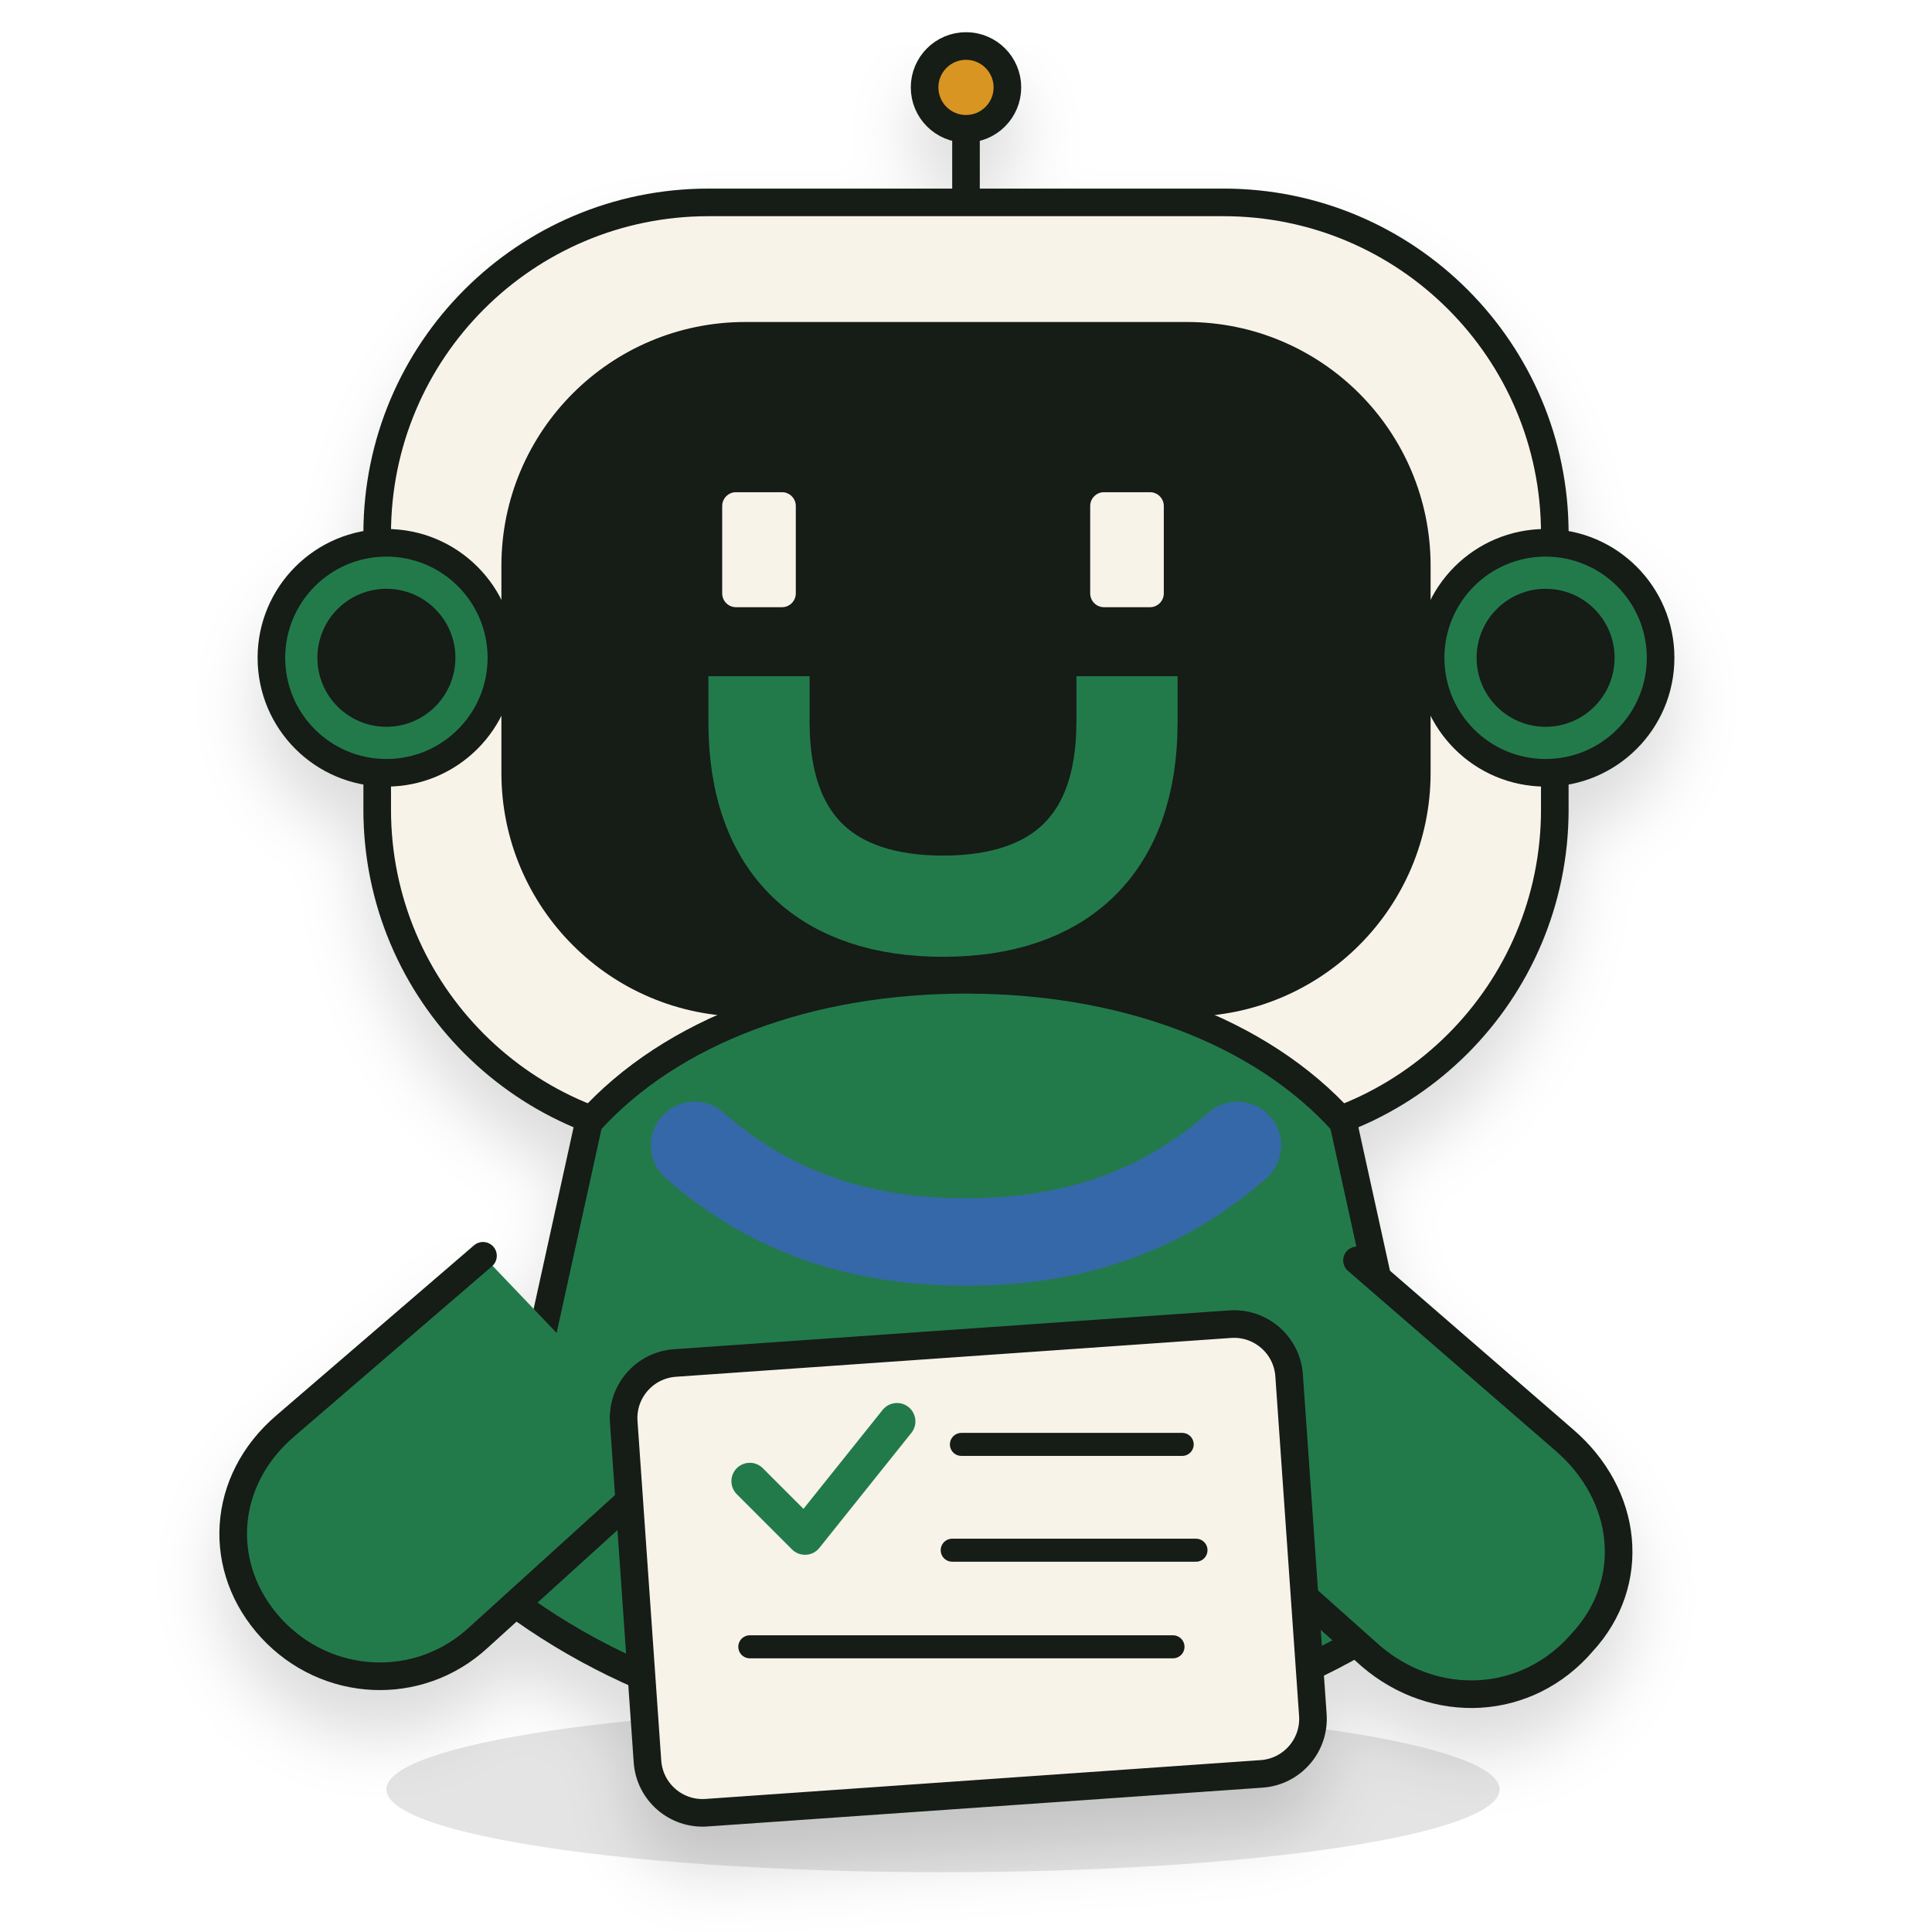
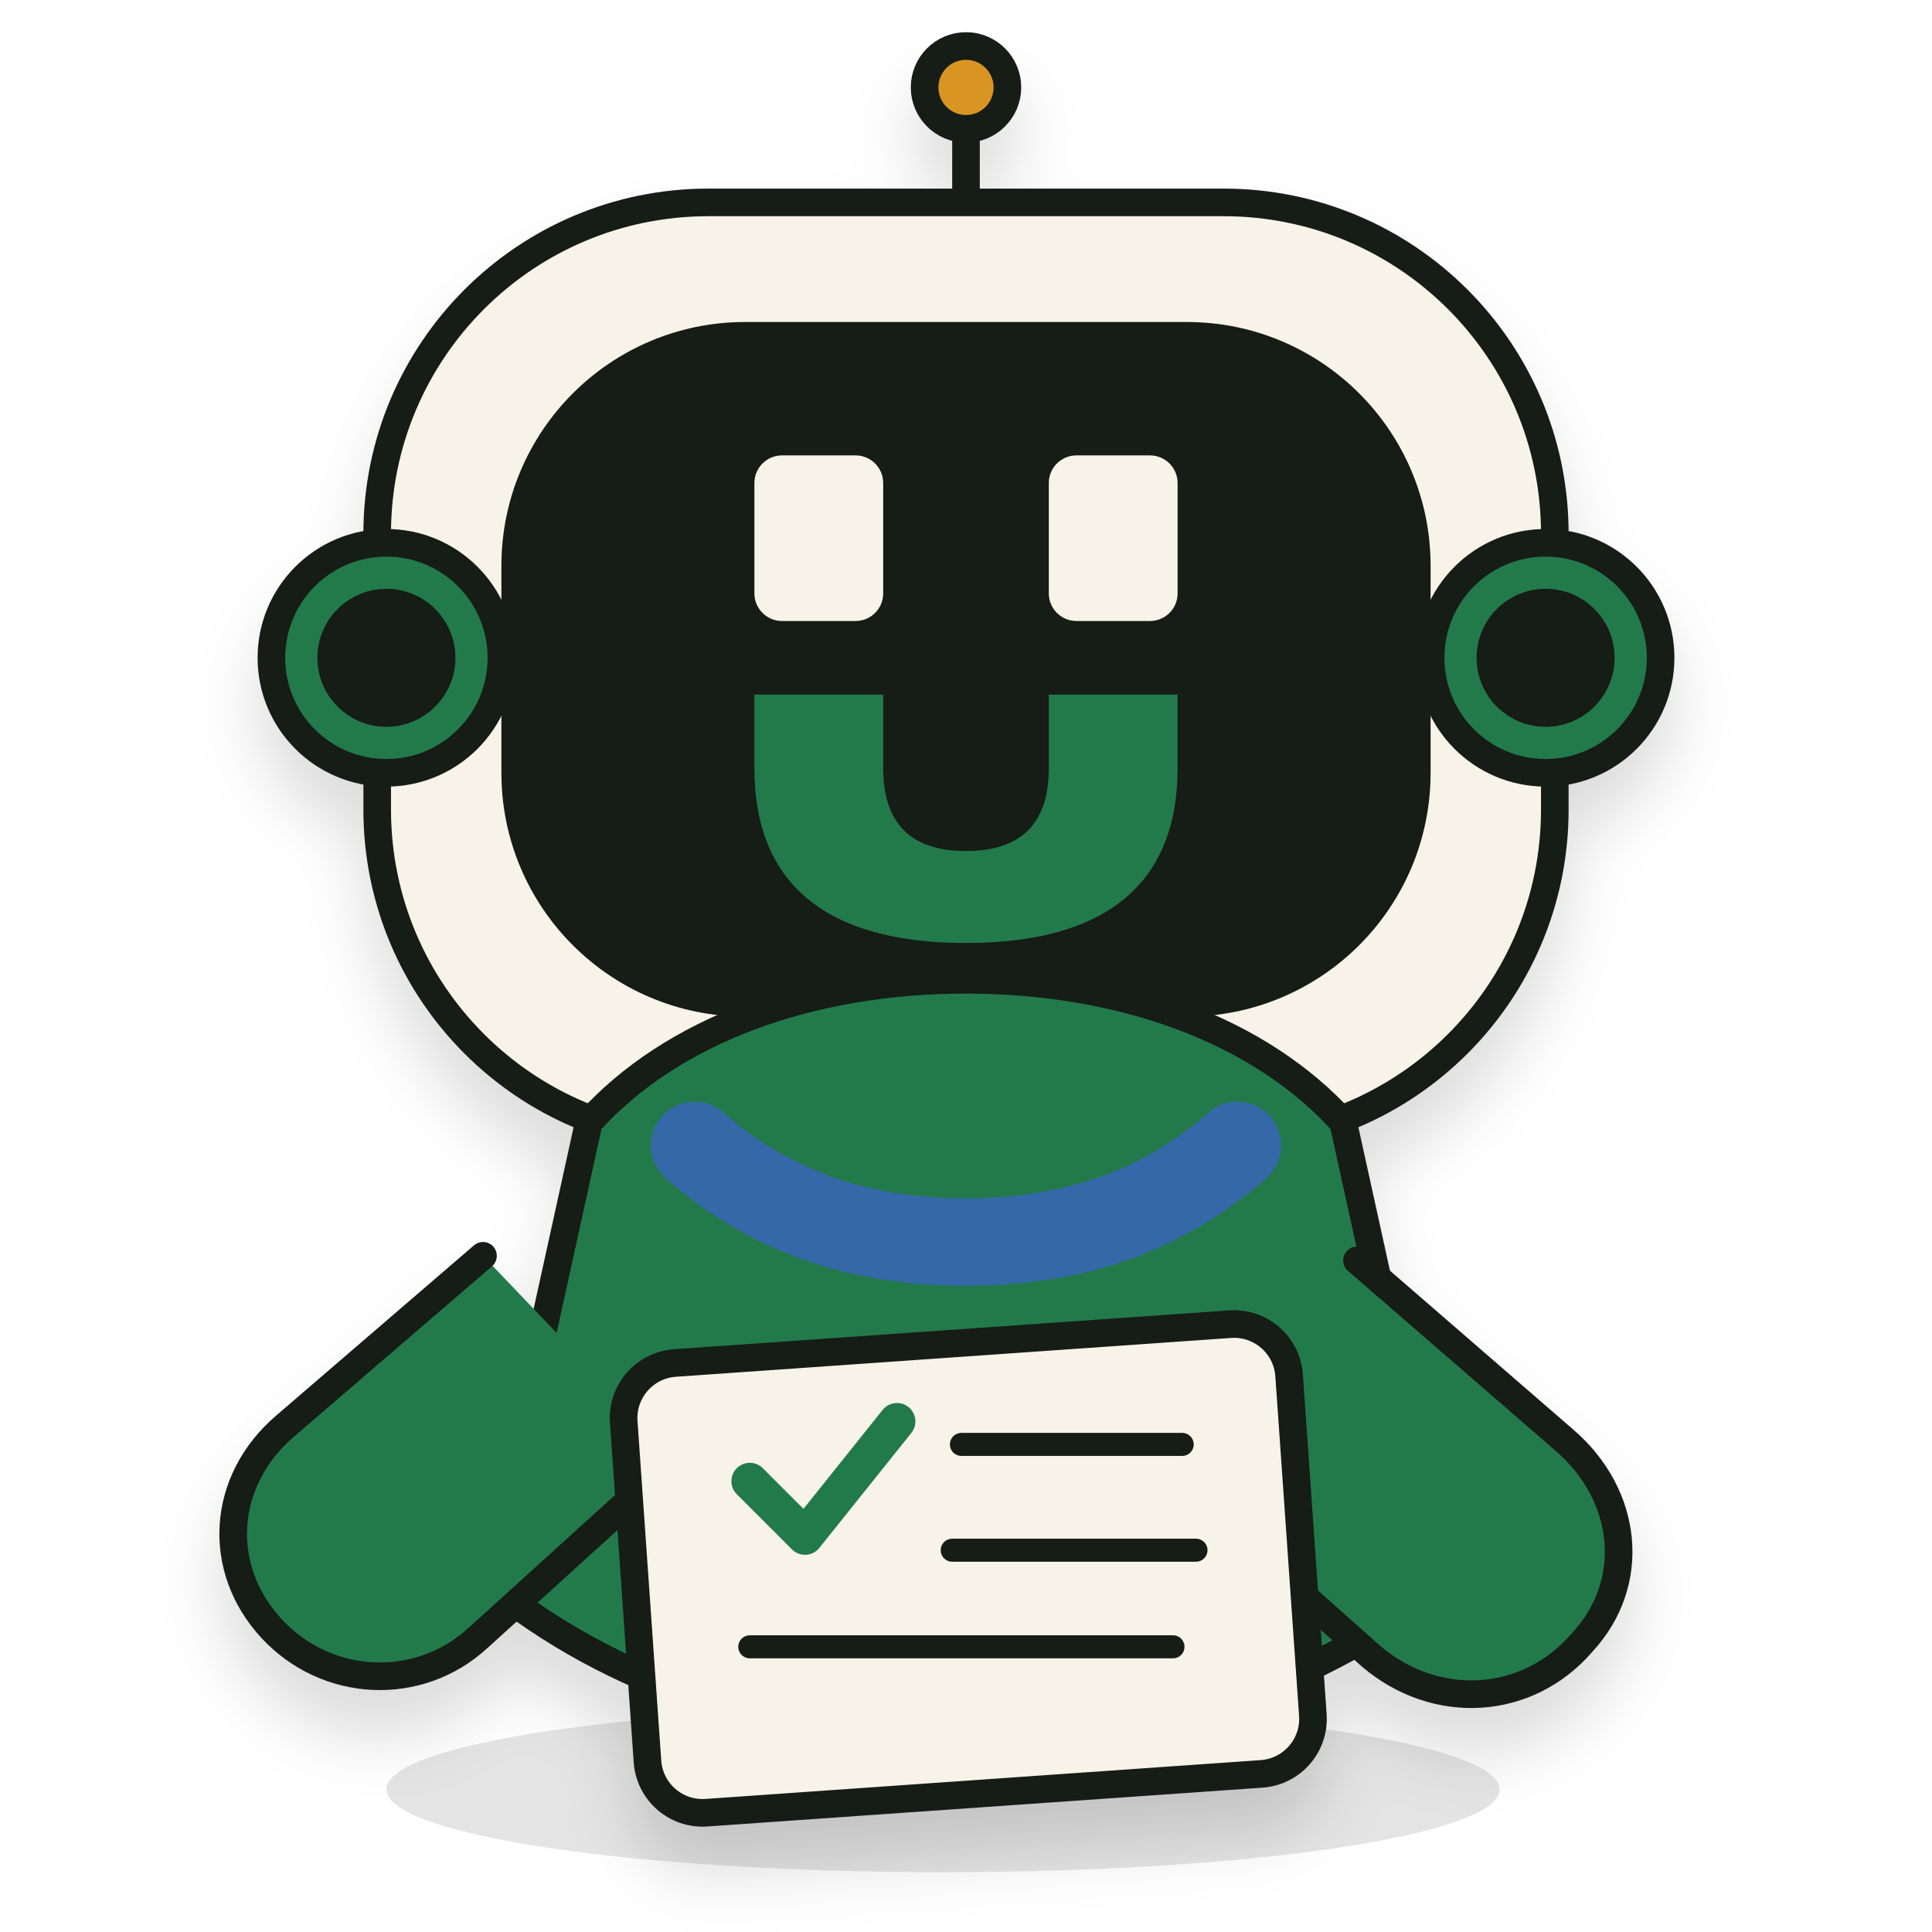
<svg xmlns="http://www.w3.org/2000/svg" viewBox="0 0 420 420" role="img" aria-labelledby="title desc">
  <defs>
    <filter id="shadow" x="-30%" y="-30%" width="160%" height="180%">
      <feDropShadow dx="0" dy="10" stdDeviation="7" flood-color="#171a18" flood-opacity=".14" />
    </filter>
  </defs>
  <ellipse cx="205" cy="389" rx="121" ry="18" fill="#171a18" opacity=".12" />
  <g filter="url(#shadow)" stroke="#171a18" stroke-width="6" stroke-linejoin="round">
    <path d="M210 42V25" fill="none" stroke-linecap="round" />
    <circle cx="210" cy="19" r="9" fill="#d89524" />
    <rect x="82" y="44" width="256" height="204" rx="72" fill="#f7f3e9" />
    <rect x="112" y="73" width="196" height="145" rx="50" fill="#171a18" />
    <circle cx="84" cy="143" r="25" fill="#247a4b" />
    <circle cx="84" cy="143" r="12" fill="#171a18" />
    <circle cx="336" cy="143" r="25" fill="#247a4b" />
    <circle cx="336" cy="143" r="12" fill="#171a18" />
-     <rect x="157" y="107" width="16" height="25" rx="3" fill="#f7f3e9" stroke="none" />
-     <rect x="237" y="107" width="16" height="25" rx="3" fill="#f7f3e9" stroke="none" />
-     <path d="M165 147v10c0 27 15 40 40 40s40-13 40-40v-10" fill="none" stroke="#247a4b" stroke-width="22" stroke-linecap="butt" />
+     <g id="canonical-face" transform="translate(82 15) scale(4)" stroke="none">
+       <rect x="20.5" y="21" width="7" height="9" rx="1.5" fill="#f7f3e9" />
+       <rect x="36.5" y="21" width="7" height="9" rx="1.5" fill="#f7f3e9" />
+       <path d="M20.5 34h7v4c0 3 1.5 4.5 4.5 4.5s4.5-1.5 4.5-4.5v-4h7v4c0 6.2-3.8 9.5-11.5 9.5S20.5 44.2 20.5 38v-4Z" fill="#247a4b" />
+     </g>
    <path d="M128 244c18-20 48-31 82-31s64 11 82 31l22 100c-27 22-62 34-104 34s-77-12-104-34l22-100Z" fill="#247a4b" />
    <path d="M151 249c16 14 35 21 59 21s43-7 59-21" fill="none" stroke="#3568a8" stroke-width="19" stroke-linecap="round" />
    <path d="M105 273 62 310c-14 12-15 31-3 44 12 13 32 14 45 2l43-39" fill="#247a4b" stroke-linecap="round" />
    <path d="m295 274 45 39c14 12 16 31 4 44-12 14-32 15-46 3l-46-41" fill="#247a4b" stroke-linecap="round" />
    <rect x="138" y="292" width="145" height="98" rx="12" fill="#f7f3e9" transform="rotate(-4 210 341)" />
    <path d="m163 322 12 12 20-25" fill="none" stroke="#247a4b" stroke-width="8" stroke-linecap="round" />
    <path d="M209 314h48M207 337h53M163 358h92" fill="none" stroke-width="5" stroke-linecap="round" />
  </g>
</svg>
